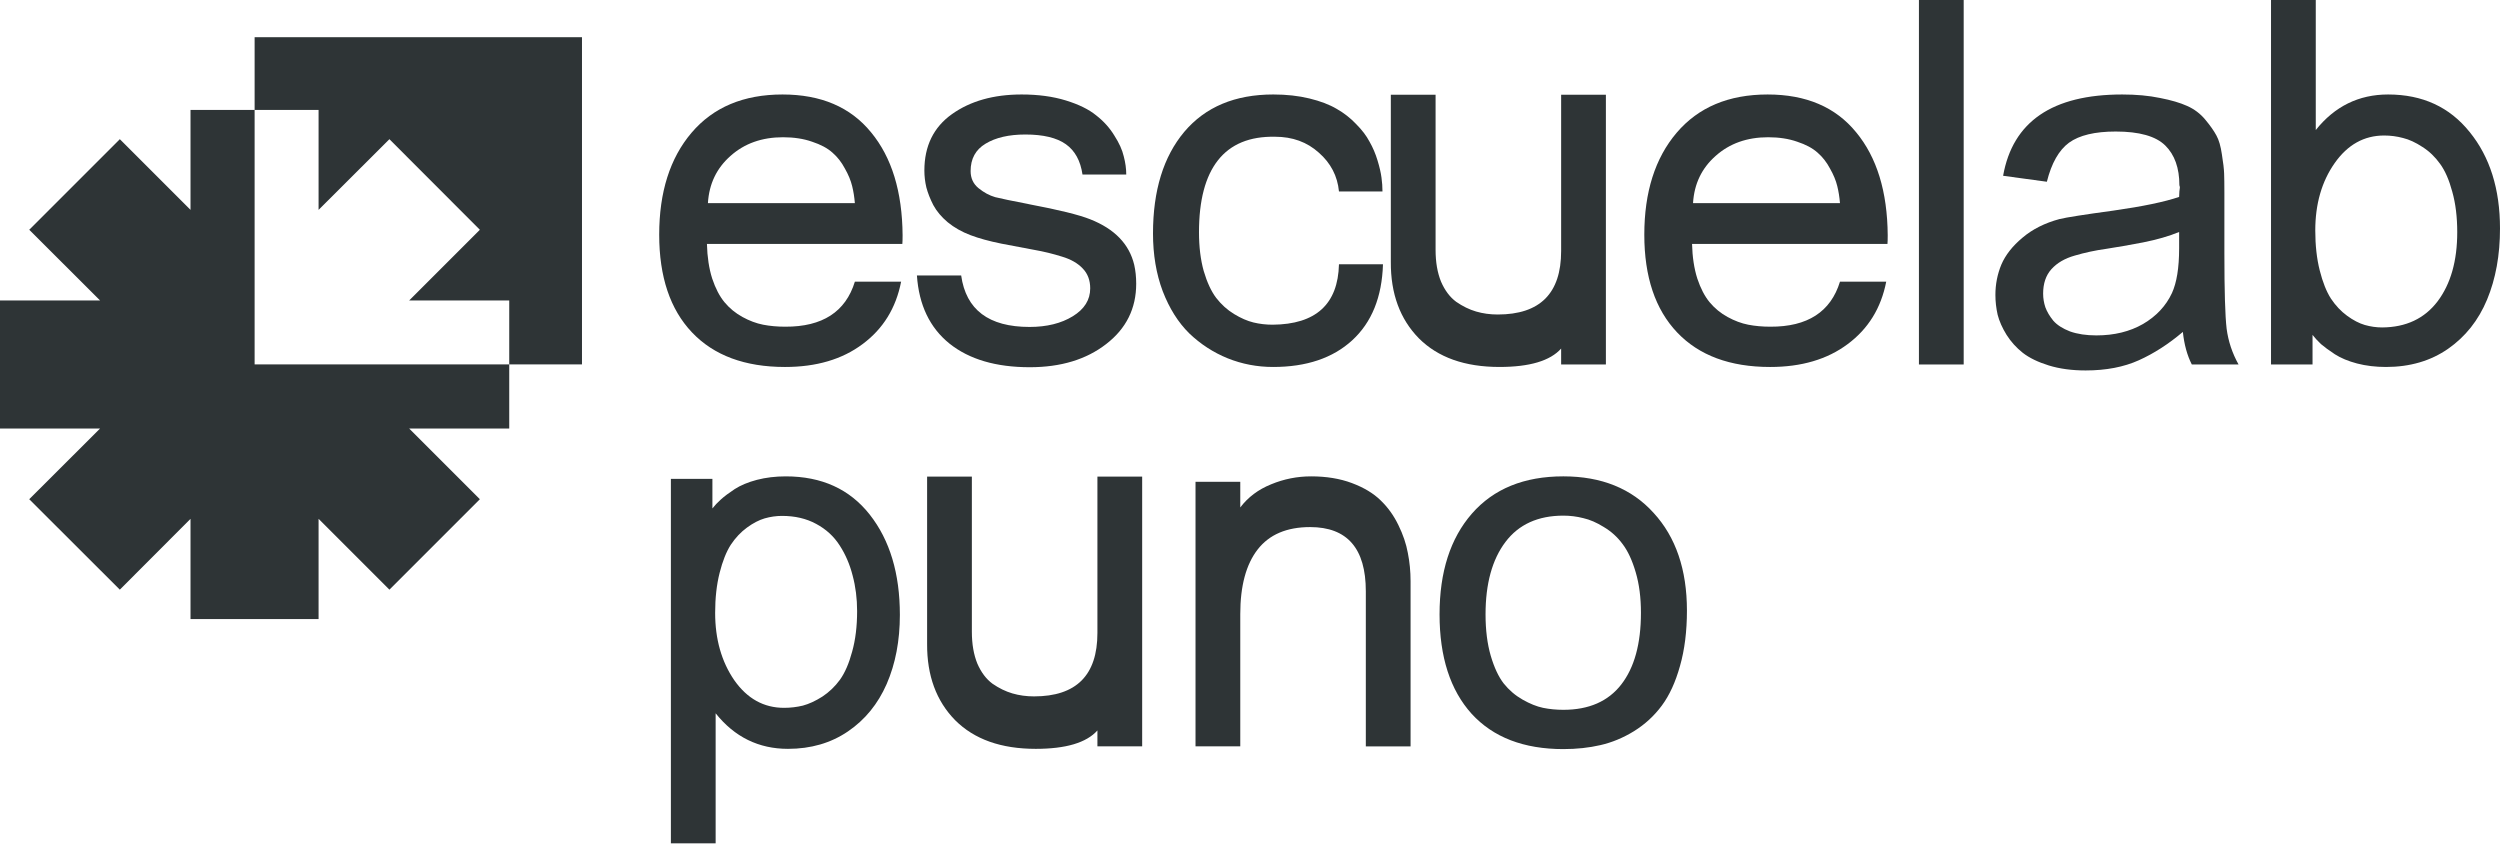
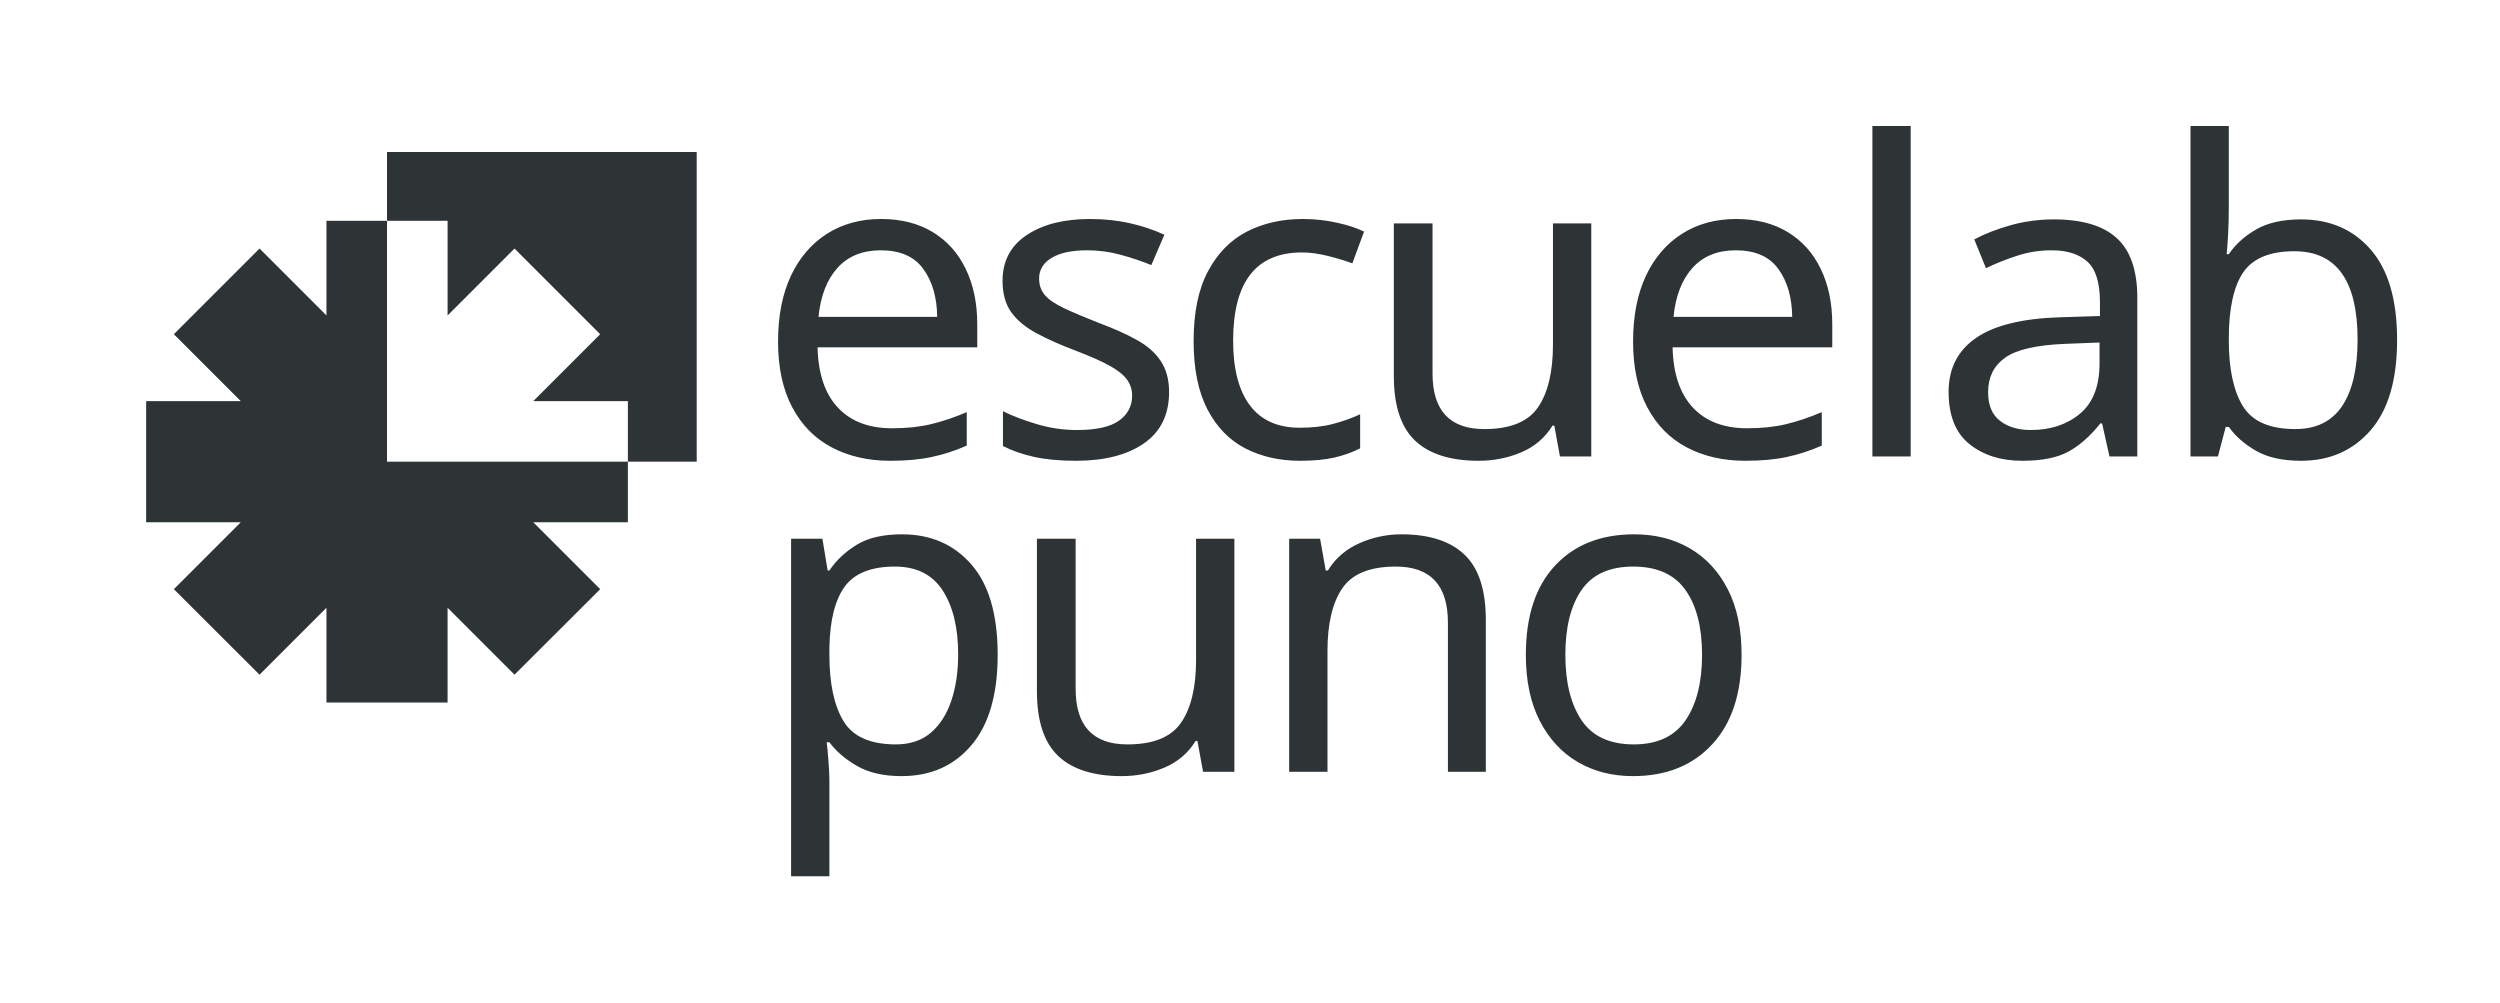
- <svg xmlns="http://www.w3.org/2000/svg" width="569.175" height="192" id="svg3016" version="1.1">
-   <defs id="defs3018" />
-   <g id="layer1" transform="translate(-176.8092,-215.3086)">
-     <path style="fill:#2e3436;fill-opacity:1;fill-rule:nonzero;stroke:none" d="M 57.969 8.469 L 57.969 25.031 L 72.531 25.031 L 72.531 47.781 L 88.656 31.688 L 109.25 52.312 L 93.156 68.406 L 115.938 68.406 L 115.938 82.969 L 132.5 82.969 L 132.5 8.469 L 57.969 8.469 z M 115.938 82.969 L 57.969 82.969 L 57.969 25.031 L 43.375 25.031 L 43.375 47.781 L 27.281 31.688 L 6.656 52.312 L 22.781 68.406 L 0 68.406 L 0 97.562 L 22.781 97.562 L 6.656 113.656 L 27.281 134.25 L 43.375 118.125 L 43.375 140.938 L 72.531 140.938 L 72.531 118.125 L 88.656 134.25 L 109.25 113.656 L 93.156 97.562 L 115.938 97.562 L 115.938 82.969 z " transform="translate(176.8092,215.3086)" id="rect3838" />
-     <path id="path3045" style="font-size:115.925px;font-style:normal;font-variant:normal;font-weight:normal;font-stretch:normal;text-align:start;line-height:75%;letter-spacing:-5.175px;word-spacing:0px;writing-mode:lr-tb;text-anchor:start;fill:#2e3436;fill-opacity:1;stroke:none;font-family:Umpush;-inkscape-font-specification:Umpush" d="m 337.758,270.837 c 0.075,2.981 0.472,5.604 1.189,7.868 0.755,2.264 1.698,4.075 2.83,5.434 1.132,1.359 2.491,2.472 4.075,3.34 1.585,0.868 3.151,1.453 4.698,1.755 1.547,0.302 3.226,0.453 5.038,0.453 8.453,0.038 13.736,-3.377 15.849,-10.245 l 10.528,0 c -1.17,6 -4.094,10.736 -8.774,14.208 -4.642,3.472 -10.528,5.208 -17.66,5.208 -9.132,0 -16.189,-2.623 -21.17,-7.868 -4.981,-5.245 -7.472,-12.66 -7.472,-22.245 0,-9.698 2.453,-17.434 7.358,-23.208 4.943,-5.811 11.849,-8.717 20.717,-8.717 8.755,7e-5 15.472,2.868 20.151,8.604 4.717,5.698 7.113,13.509 7.189,23.434 -6e-5,0.906 -0.019,1.566 -0.057,1.981 l -44.491,0 m 33.679,-9.283 c -0.113,-1.396 -0.321,-2.698 -0.623,-3.906 -0.302,-1.245 -0.849,-2.566 -1.642,-3.962 -0.755,-1.434 -1.698,-2.641 -2.83,-3.623 -1.132,-1.019 -2.679,-1.849 -4.642,-2.491 -1.925,-0.679 -4.132,-1.019 -6.623,-1.019 -4.792,6e-5 -8.774,1.415 -11.943,4.245 -3.17,2.792 -4.887,6.377 -5.151,10.755 l 33.453,0" />
-     <path id="path3047" style="font-size:115.925px;font-style:normal;font-variant:normal;font-weight:normal;font-stretch:normal;text-align:start;line-height:75%;letter-spacing:-5.175px;word-spacing:0px;writing-mode:lr-tb;text-anchor:start;fill:#2e3436;fill-opacity:1;stroke:none;font-family:Umpush;-inkscape-font-specification:Umpush" d="m 435.489,279.894 c -6e-5,5.66 -2.283,10.245 -6.849,13.755 -4.528,3.509 -10.321,5.264 -17.377,5.264 -7.698,-10e-6 -13.792,-1.792 -18.283,-5.377 -4.491,-3.623 -6.962,-8.792 -7.415,-15.509 l 10.075,0 c 1.094,7.811 6.283,11.717 15.566,11.717 3.924,10e-6 7.208,-0.811 9.849,-2.434 2.641,-1.623 3.962,-3.736 3.962,-6.34 -4e-5,-1.849 -0.566,-3.358 -1.698,-4.528 -1.132,-1.208 -2.717,-2.113 -4.755,-2.717 -2.038,-0.641 -4.132,-1.151 -6.283,-1.528 -2.151,-0.415 -4.642,-0.887 -7.472,-1.415 -2.792,-0.566 -5.132,-1.208 -7.019,-1.925 -2,-0.755 -3.736,-1.736 -5.208,-2.943 -1.434,-1.208 -2.528,-2.509 -3.283,-3.906 -0.717,-1.396 -1.245,-2.736 -1.585,-4.019 -0.302,-1.283 -0.453,-2.566 -0.453,-3.849 0,-5.585 2.094,-9.868 6.283,-12.849 4.189,-2.981 9.472,-4.472 15.849,-4.472 3.774,7e-5 7.132,0.453 10.075,1.359 2.943,0.906 5.245,2.038 6.906,3.396 1.698,1.321 3.075,2.849 4.132,4.585 1.094,1.698 1.811,3.283 2.151,4.755 0.377,1.434 0.566,2.811 0.566,4.132 l -9.962,0 c -0.453,-3.132 -1.717,-5.434 -3.792,-6.906 -2.076,-1.472 -5.151,-2.208 -9.226,-2.208 -3.736,5e-5 -6.755,0.698 -9.057,2.094 -2.264,1.359 -3.396,3.434 -3.396,6.226 -10e-6,1.623 0.604,2.925 1.811,3.906 1.208,0.981 2.472,1.66 3.792,2.038 1.358,0.34 3.811,0.849 7.358,1.528 0.226,0.038 0.396,0.075 0.509,0.113 6.604,1.245 11.189,2.377 13.755,3.396 5.547,2.189 8.887,5.642 10.019,10.358 0.302,1.321 0.453,2.755 0.453,4.302" />
-     <path id="path3049" style="font-size:115.925px;font-style:normal;font-variant:normal;font-weight:normal;font-stretch:normal;text-align:start;line-height:75%;letter-spacing:-5.175px;word-spacing:0px;writing-mode:lr-tb;text-anchor:start;fill:#2e3436;fill-opacity:1;stroke:none;font-family:Umpush;-inkscape-font-specification:Umpush" d="m 466.54,289.233 c 9.849,-0.075 14.887,-4.66 15.113,-13.755 l 10.019,0 c -0.226,7.472 -2.566,13.245 -7.019,17.321 -4.415,4.038 -10.415,6.057 -18,6.057 -3.623,0 -7.075,-0.66 -10.358,-1.981 -3.245,-1.321 -6.151,-3.208 -8.717,-5.66 -2.528,-2.491 -4.547,-5.698 -6.057,-9.623 -1.472,-3.925 -2.208,-8.302 -2.208,-13.132 -10e-6,-9.774 2.377,-17.491 7.132,-23.151 4.792,-5.66 11.547,-8.491 20.264,-8.491 2.981,7e-5 5.717,0.302 8.208,0.906 2.491,0.604 4.566,1.396 6.226,2.377 1.66,0.943 3.132,2.094 4.415,3.453 1.321,1.321 2.34,2.66 3.057,4.019 0.755,1.321 1.358,2.736 1.811,4.245 0.453,1.472 0.755,2.774 0.906,3.906 0.151,1.094 0.226,2.151 0.226,3.17 l -9.906,0 c -0.34,-3.509 -1.868,-6.453 -4.585,-8.83 -2.679,-2.415 -6,-3.623 -9.962,-3.623 -5.774,-0.113 -10.113,1.679 -13.019,5.377 -2.868,3.66 -4.302,9.113 -4.302,16.358 -1e-5,3.321 0.358,6.264 1.075,8.83 0.755,2.566 1.698,4.604 2.83,6.113 1.17,1.509 2.528,2.736 4.075,3.679 1.547,0.943 3.019,1.585 4.415,1.925 1.396,0.34 2.849,0.509 4.358,0.509" />
-     <path id="path3051" style="font-size:115.925px;font-style:normal;font-variant:normal;font-weight:normal;font-stretch:normal;text-align:start;line-height:75%;letter-spacing:-5.175px;word-spacing:0px;writing-mode:lr-tb;text-anchor:start;fill:#2e3436;fill-opacity:1;stroke:none;font-family:Umpush;-inkscape-font-specification:Umpush" d="m 503.648,272.195 c -2e-5,2.792 0.415,5.208 1.245,7.245 0.868,2 2.019,3.528 3.453,4.585 1.472,1.019 2.981,1.755 4.528,2.208 1.547,0.453 3.189,0.679 4.925,0.679 9.623,1e-5 14.434,-4.811 14.434,-14.434 l 0,-35.604 10.189,0 0,61.415 -10.189,0 0,-3.623 c -2.491,2.792 -7.17,4.189 -14.038,4.189 -7.887,0 -14,-2.17 -18.34,-6.509 -4.302,-4.377 -6.434,-10.17 -6.396,-17.377 l 0,-38.094 10.189,0 0,35.321" />
-     <path id="path3053" style="font-size:115.925px;font-style:normal;font-variant:normal;font-weight:normal;font-stretch:normal;text-align:start;line-height:75%;letter-spacing:-5.175px;word-spacing:0px;writing-mode:lr-tb;text-anchor:start;fill:#2e3436;fill-opacity:1;stroke:none;font-family:Umpush;-inkscape-font-specification:Umpush" d="m 562.038,270.837 c 0.075,2.981 0.472,5.604 1.189,7.868 0.755,2.264 1.698,4.075 2.83,5.434 1.132,1.359 2.491,2.472 4.075,3.34 1.585,0.868 3.151,1.453 4.698,1.755 1.547,0.302 3.226,0.453 5.038,0.453 8.453,0.038 13.736,-3.377 15.849,-10.245 l 10.528,0 c -1.17,6 -4.094,10.736 -8.774,14.208 -4.642,3.472 -10.528,5.208 -17.66,5.208 -9.132,0 -16.189,-2.623 -21.17,-7.868 -4.981,-5.245 -7.472,-12.66 -7.472,-22.245 0,-9.698 2.453,-17.434 7.359,-23.208 4.943,-5.811 11.849,-8.717 20.717,-8.717 8.755,7e-5 15.472,2.868 20.151,8.604 4.717,5.698 7.113,13.509 7.189,23.434 -6e-5,0.906 -0.019,1.566 -0.057,1.981 l -44.491,0 m 33.679,-9.283 c -0.113,-1.396 -0.321,-2.698 -0.623,-3.906 -0.302,-1.245 -0.849,-2.566 -1.642,-3.962 -0.755,-1.434 -1.698,-2.641 -2.83,-3.623 -1.132,-1.019 -2.679,-1.849 -4.642,-2.491 -1.925,-0.679 -4.132,-1.019 -6.623,-1.019 -4.792,6e-5 -8.774,1.415 -11.943,4.245 -3.17,2.792 -4.887,6.377 -5.151,10.755 l 33.453,0" />
-     <path id="path3055" style="font-size:115.925px;font-style:normal;font-variant:normal;font-weight:normal;font-stretch:normal;text-align:start;line-height:75%;letter-spacing:-5.175px;word-spacing:0px;writing-mode:lr-tb;text-anchor:start;fill:#2e3436;fill-opacity:1;stroke:none;font-family:Umpush;-inkscape-font-specification:Umpush" d="m 613.693,298.29 0,-82.981 10.189,0 0,82.981 -10.189,0" />
-     <path id="path3057" style="font-size:115.925px;font-style:normal;font-variant:normal;font-weight:normal;font-stretch:normal;text-align:start;line-height:75%;letter-spacing:-5.175px;word-spacing:0px;writing-mode:lr-tb;text-anchor:start;fill:#2e3436;fill-opacity:1;stroke:none;font-family:Umpush;-inkscape-font-specification:Umpush" d="m 683.235,273.101 c -5e-5,8.453 0.17,14.132 0.509,17.038 0.377,2.868 1.283,5.585 2.717,8.151 l -10.642,0 c -1.057,-2.075 -1.736,-4.547 -2.038,-7.415 -3.245,2.755 -6.585,4.906 -10.019,6.453 -3.434,1.547 -7.472,2.321 -12.113,2.321 -3.132,0 -5.925,-0.377 -8.377,-1.132 -2.453,-0.755 -4.434,-1.717 -5.943,-2.887 -1.472,-1.17 -2.698,-2.528 -3.679,-4.075 -0.981,-1.585 -1.66,-3.113 -2.038,-4.585 -0.34,-1.509 -0.509,-3.019 -0.509,-4.528 -10e-6,-2.415 0.453,-4.717 1.358,-6.906 0.943,-2.189 2.547,-4.226 4.811,-6.113 2.264,-1.925 5.075,-3.34 8.434,-4.245 1.547,-0.377 5.641,-1.019 12.283,-1.925 6.641,-0.943 11.623,-1.981 14.943,-3.113 -5e-5,-0.34 0.019,-0.755 0.057,-1.245 0.075,-0.528 0.113,-0.83 0.113,-0.906 -5e-5,-0.113 -0.038,-0.283 -0.113,-0.509 -4e-5,-3.924 -1.076,-6.943 -3.226,-9.057 -2.151,-2.113 -5.906,-3.17 -11.264,-3.17 -4.755,5e-5 -8.302,0.849 -10.642,2.547 -2.302,1.698 -3.981,4.66 -5.038,8.887 l -9.962,-1.358 c 2.189,-12.34 11.226,-18.509 27.113,-18.509 3.208,7e-5 6.075,0.264 8.604,0.792 2.528,0.491 4.585,1.094 6.17,1.811 1.623,0.717 3,1.755 4.132,3.113 1.132,1.359 1.981,2.566 2.547,3.623 0.566,1.019 0.981,2.453 1.245,4.302 0.302,1.849 0.472,3.302 0.509,4.359 0.038,1.019 0.057,2.491 0.057,4.415 -5e-5,0.151 -5e-5,0.245 0,0.283 l 0,13.585 m -41.264,9.057 c -1e-5,1.057 0.17,2.094 0.509,3.113 0.377,1.019 0.981,2.038 1.811,3.057 0.868,0.981 2.132,1.792 3.792,2.434 1.698,0.604 3.698,0.906 6,0.906 4.075,1e-5 7.623,-0.868 10.642,-2.604 3.019,-1.774 5.207,-4.113 6.566,-7.019 1.094,-2.377 1.641,-5.774 1.642,-10.189 l 0,-3.736 c -2.264,0.943 -5,1.736 -8.208,2.377 -3.17,0.604 -5.981,1.094 -8.434,1.472 -2.453,0.34 -4.83,0.849 -7.132,1.528 -2.264,0.642 -4.038,1.679 -5.321,3.113 -1.245,1.396 -1.868,3.245 -1.868,5.547" />
-     <path id="path3059" style="font-size:115.925px;font-style:normal;font-variant:normal;font-weight:normal;font-stretch:normal;text-align:start;line-height:75%;letter-spacing:-5.175px;word-spacing:0px;writing-mode:lr-tb;text-anchor:start;fill:#2e3436;fill-opacity:1;stroke:none;font-family:Umpush;-inkscape-font-specification:Umpush" d="m 720.003,298.856 c -2.34,0 -4.528,-0.264 -6.566,-0.792 -2,-0.528 -3.679,-1.226 -5.038,-2.094 -1.321,-0.868 -2.377,-1.642 -3.17,-2.321 -0.755,-0.717 -1.396,-1.415 -1.925,-2.094 l 0,6.736 -9.453,0 0,-82.981 10.189,0 0,29.604 c 4.302,-5.396 9.792,-8.094 16.472,-8.094 7.811,7e-5 14,2.849 18.566,8.547 4.604,5.66 6.906,12.981 6.906,21.962 -6e-5,6.075 -0.981,11.472 -2.943,16.189 -1.962,4.717 -4.925,8.453 -8.887,11.208 -3.962,2.755 -8.679,4.132 -14.151,4.132 m -0.396,-52.698 c -4.566,5e-5 -8.321,2.094 -11.264,6.283 -2.943,4.189 -4.415,9.302 -4.415,15.34 -1e-5,3.396 0.34,6.434 1.019,9.113 0.679,2.679 1.528,4.811 2.547,6.396 1.057,1.585 2.283,2.887 3.679,3.906 1.396,1.019 2.736,1.717 4.019,2.094 1.321,0.377 2.641,0.566 3.962,0.566 5.434,-0.038 9.641,-2.019 12.623,-5.943 2.981,-3.962 4.472,-9.208 4.472,-15.736 -5e-5,-3.472 -0.377,-6.547 -1.132,-9.226 -0.717,-2.679 -1.642,-4.792 -2.774,-6.34 -1.132,-1.585 -2.472,-2.868 -4.019,-3.849 -1.547,-1.019 -3.019,-1.698 -4.415,-2.038 -1.396,-0.377 -2.83,-0.566 -4.302,-0.566" />
-     <path id="path3061" style="font-size:115.925px;font-style:normal;font-variant:normal;font-weight:normal;font-stretch:normal;text-align:start;line-height:75%;letter-spacing:-5.175px;word-spacing:0px;writing-mode:lr-tb;text-anchor:start;fill:#2e3436;fill-opacity:1;stroke:none;font-family:Umpush;-inkscape-font-specification:Umpush" d="m 381.683,355.29 c -6e-5,5.887 -1,11.132 -3,15.736 -2,4.566 -4.943,8.17 -8.83,10.811 -3.887,2.642 -8.434,3.962 -13.642,3.962 -6.679,0 -12.17,-2.698 -16.472,-8.094 l 0,29.604 -10.189,0 0,-82.981 9.453,0 0,6.736 c 0.528,-0.679 1.17,-1.358 1.925,-2.038 0.792,-0.717 1.849,-1.509 3.17,-2.377 1.358,-0.868 3.038,-1.566 5.038,-2.094 2.038,-0.528 4.226,-0.792 6.566,-0.792 8.189,6e-5 14.566,2.906 19.132,8.717 4.566,5.811 6.849,13.415 6.849,22.811 m -26.83,-22.528 c -1.321,5e-5 -2.642,0.189 -3.962,0.566 -1.283,0.377 -2.623,1.076 -4.019,2.094 -1.396,1.019 -2.623,2.321 -3.679,3.906 -1.019,1.585 -1.868,3.717 -2.547,6.396 -0.679,2.679 -1.019,5.717 -1.019,9.113 -2e-5,6 1.453,11.113 4.358,15.34 2.943,4.189 6.717,6.283 11.321,6.283 1.472,1e-5 2.906,-0.17 4.302,-0.509 1.396,-0.377 2.868,-1.057 4.415,-2.038 1.547,-1.019 2.887,-2.302 4.019,-3.849 1.132,-1.585 2.057,-3.717 2.774,-6.396 0.755,-2.679 1.132,-5.755 1.132,-9.226 -4e-5,-2.868 -0.34,-5.566 -1.019,-8.094 -0.642,-2.528 -1.623,-4.811 -2.943,-6.849 -1.321,-2.075 -3.113,-3.717 -5.377,-4.925 -2.226,-1.207 -4.811,-1.811 -7.755,-1.811" />
-     <path id="path3063" style="font-size:115.925px;font-style:normal;font-variant:normal;font-weight:normal;font-stretch:normal;text-align:start;line-height:75%;letter-spacing:-5.175px;word-spacing:0px;writing-mode:lr-tb;text-anchor:start;fill:#2e3436;fill-opacity:1;stroke:none;font-family:Umpush;-inkscape-font-specification:Umpush" d="m 398.073,359.139 c -1e-5,2.792 0.415,5.208 1.245,7.245 0.868,2 2.019,3.528 3.453,4.585 1.472,1.019 2.981,1.755 4.528,2.208 1.547,0.453 3.189,0.679 4.925,0.679 9.623,10e-6 14.434,-4.811 14.434,-14.434 l 0,-35.604 10.189,0 0,61.415 -10.189,0 0,-3.623 c -2.491,2.792 -7.17,4.189 -14.038,4.189 -7.887,0 -14,-2.17 -18.34,-6.509 -4.302,-4.377 -6.434,-10.17 -6.396,-17.377 l 0,-38.094 10.189,0 0,35.321" />
-     <path id="path3065" style="font-size:115.925px;font-style:normal;font-variant:normal;font-weight:normal;font-stretch:normal;text-align:start;line-height:75%;letter-spacing:-5.175px;word-spacing:0px;writing-mode:lr-tb;text-anchor:start;fill:#2e3436;fill-opacity:1;stroke:none;font-family:Umpush;-inkscape-font-specification:Umpush" d="m 475.087,335.309 c -5.321,5e-5 -9.302,1.698 -11.943,5.094 -2.642,3.396 -3.962,8.302 -3.962,14.717 l 0,30.113 -10.189,0 0,-60.226 10.189,0 0,5.83 c 1.774,-2.34 4.113,-4.094 7.019,-5.264 2.906,-1.207 5.943,-1.811 9.113,-1.811 3.472,6e-5 6.566,0.509 9.283,1.528 2.717,1.019 4.887,2.321 6.509,3.906 1.66,1.585 3.019,3.472 4.075,5.66 1.057,2.151 1.774,4.264 2.151,6.34 0.415,2.076 0.623,4.226 0.623,6.453 l 0,37.585 -10.189,0 0,-35.321 c -5e-5,-9.736 -4.226,-14.604 -12.679,-14.604" />
-     <path id="path3067" style="font-size:115.925px;font-style:normal;font-variant:normal;font-weight:normal;font-stretch:normal;text-align:start;line-height:75%;letter-spacing:-5.175px;word-spacing:0px;writing-mode:lr-tb;text-anchor:start;fill:#2e3436;fill-opacity:1;stroke:none;font-family:Umpush;-inkscape-font-specification:Umpush" d="m 532.742,385.856 c -9.019,0 -15.981,-2.679 -20.887,-8.038 -4.868,-5.396 -7.302,-12.943 -7.302,-22.642 0,-9.66 2.453,-17.302 7.359,-22.925 4.943,-5.66 11.887,-8.491 20.83,-8.491 8.679,6e-5 15.528,2.774 20.547,8.321 5.057,5.509 7.585,12.925 7.585,22.245 -6e-5,4.717 -0.528,8.925 -1.585,12.623 -1.019,3.66 -2.396,6.66 -4.132,9 -1.736,2.34 -3.849,4.283 -6.34,5.83 -2.453,1.509 -5,2.566 -7.642,3.17 -2.604,0.604 -5.415,0.906 -8.434,0.906 m 0,-53.151 c -5.774,5e-5 -10.17,2 -13.189,6 -3.019,4 -4.528,9.491 -4.528,16.472 -1e-5,3.585 0.396,6.736 1.189,9.453 0.792,2.679 1.774,4.774 2.943,6.283 1.208,1.509 2.641,2.736 4.302,3.679 1.66,0.943 3.208,1.566 4.641,1.868 1.472,0.302 3.019,0.453 4.642,0.453 5.811,0 10.208,-1.925 13.189,-5.774 2.981,-3.849 4.472,-9.283 4.472,-16.302 -5e-5,-3.472 -0.396,-6.547 -1.189,-9.226 -0.792,-2.717 -1.792,-4.868 -3,-6.453 -1.17,-1.585 -2.585,-2.868 -4.245,-3.849 -1.623,-1.019 -3.189,-1.698 -4.698,-2.038 -1.472,-0.377 -2.981,-0.566 -4.528,-0.566" />
+ <svg xmlns="http://www.w3.org/2000/svg" width="82.019mm" height="32.884mm" viewBox="0 0 290.618 116.519" id="svg2" version="1.1">
+   <defs id="defs4" />
+   <g id="layer1" transform="translate(16.98868,-952.8323)">
+     <g id="g4483">
+       <path id="rect3838-5" d="m 28,970.503 0,8 7.04,0 0,11 7.78,-7.78 9.96,9.96 -7.78,7.78 11,0 0,7.04 8,0 0,-36 -36,0 z" style="fill:#2e3436;fill-opacity:1;fill-rule:nonzero;stroke:none" />
+       <path id="rect3814-3" d="m 20.96,978.503 0,11 -7.78,-7.78 -9.96,9.96 7.78,7.78 -11,0 0,14.08 11,0 -7.78,7.78 9.96,9.94 7.78,-7.78 0,11.02 14.08,0 0,-11.02 7.78,7.78 9.96,-9.94 -7.78,-7.78 11,0 0,-7.04 -28,0 0,-28 -7.04,0 z" style="fill:#2e3436;fill-opacity:1;fill-rule:nonzero;stroke:none" />
+       <text id="text3859-3" y="1005.896" x="70.674" style="font-style:normal;font-variant:normal;font-weight:normal;font-stretch:normal;font-size:50.561px;line-height:75%;font-family:'Alte Haas Grotesk';-inkscape-font-specification:'Alte Haas Grotesk, Normal';text-align:start;letter-spacing:-2.215px;word-spacing:0px;writing-mode:lr-tb;text-anchor:start;fill:#2e3436;fill-opacity:1;stroke:none" xml:space="preserve">
+         <tspan y="1005.896" x="70.674" id="tspan3876" style="font-style:normal;font-variant:normal;font-weight:normal;font-stretch:normal;font-size:50.561px;line-height:75%;font-family:'Alte Haas Grotesk';-inkscape-font-specification:'Alte Haas Grotesk, Normal';text-align:start;writing-mode:lr-tb;text-anchor:start">escuelab</tspan>
+       </text>
+       <text id="text3859-3-6" y="1042.553" x="70.674" style="font-style:normal;font-variant:normal;font-weight:normal;font-stretch:normal;font-size:50.561px;line-height:75%;font-family:'Alte Haas Grotesk';-inkscape-font-specification:'Alte Haas Grotesk, Normal';text-align:start;letter-spacing:-2.22px;word-spacing:0px;writing-mode:lr-tb;text-anchor:start;fill:#2e3436;fill-opacity:1;stroke:none" xml:space="preserve">
+         <tspan y="1042.553" x="70.674" id="tspan3876-0" style="font-style:normal;font-variant:normal;font-weight:normal;font-stretch:normal;font-size:50.561px;line-height:75%;font-family:'Alte Haas Grotesk';-inkscape-font-specification:'Alte Haas Grotesk, Normal';text-align:start;writing-mode:lr-tb;text-anchor:start">puno</tspan>
+       </text>
+     </g>
+     <path id="path3015" d="" style="fill:#000000" />
+     <path id="path3030" d="" style="fill:#000000" />
+     <path id="path3028" d="" style="fill:#000000" />
  </g>
</svg>
